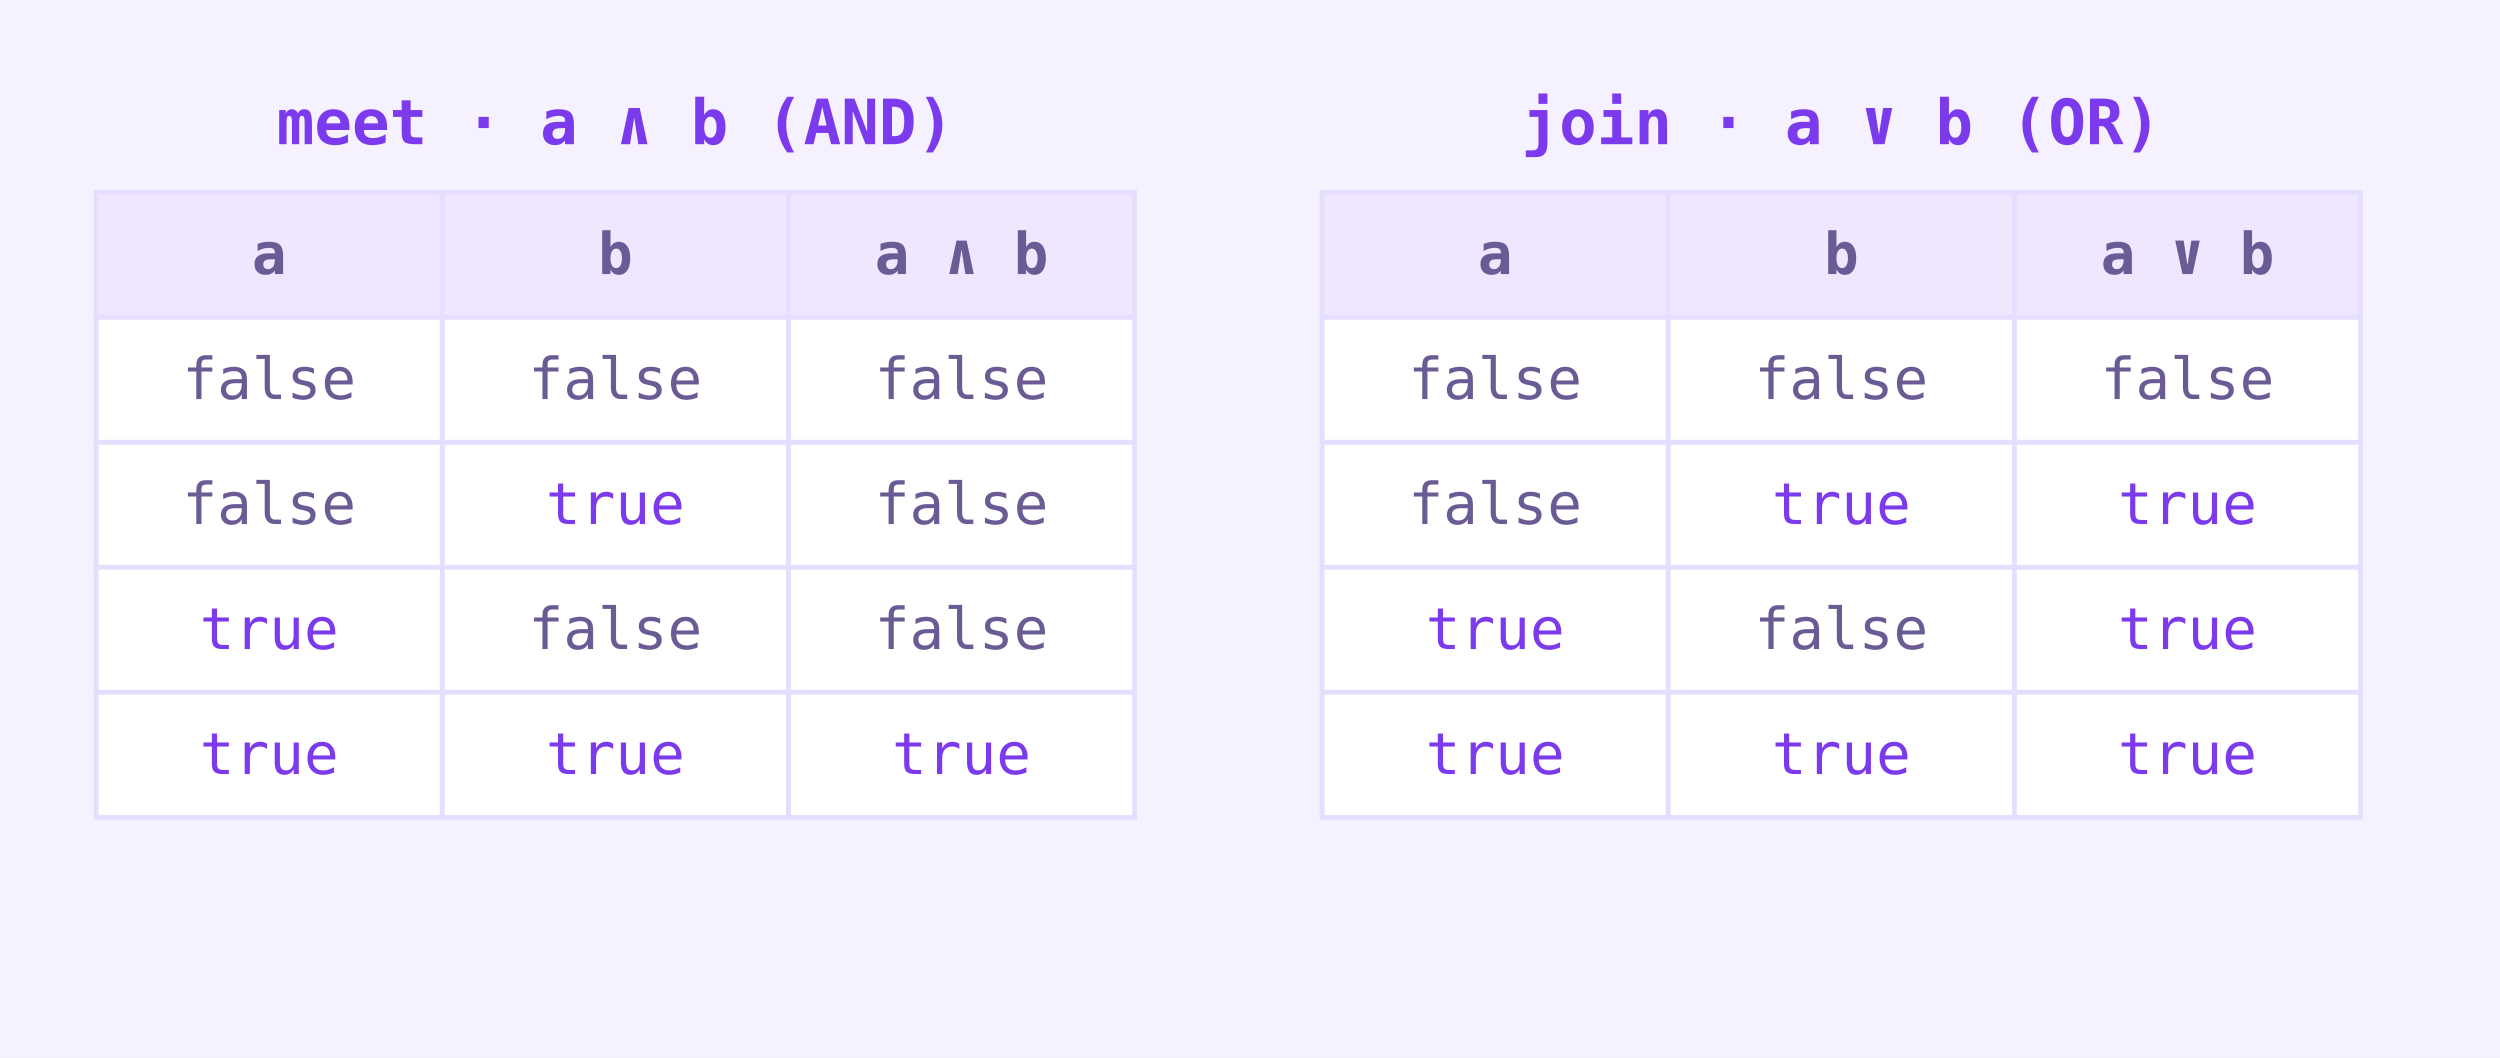
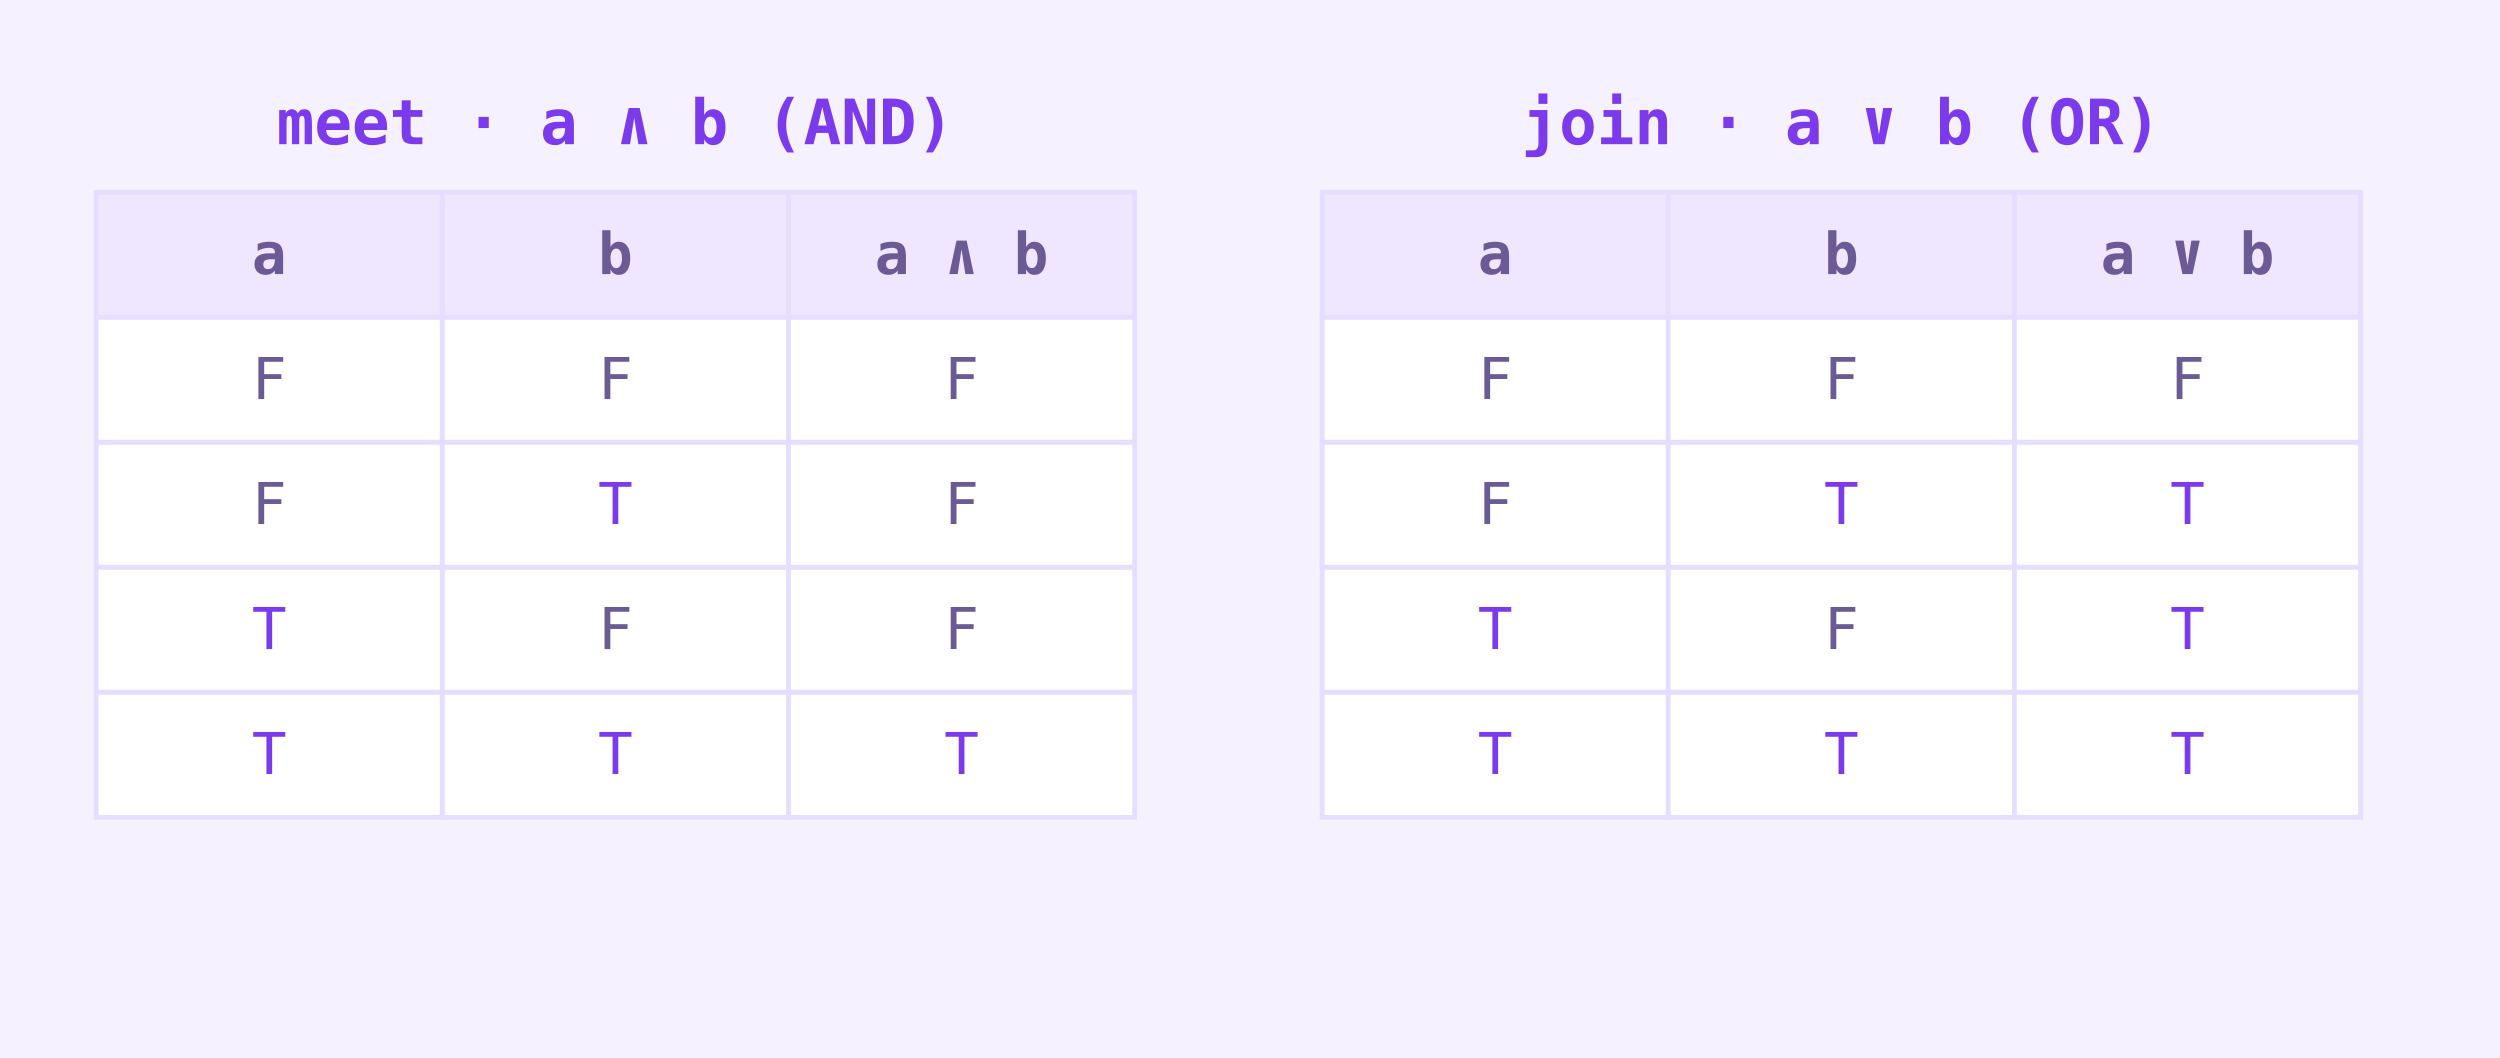
<svg xmlns="http://www.w3.org/2000/svg" viewBox="0 0 520 220" role="img" aria-label="AND and OR truth tables">
  <rect width="100%" height="100%" fill="#f5f1ff" />
  <text x="128.0" y="30" fill="#7c3aed" font-family="JetBrains Mono, monospace" font-size="13" text-anchor="middle" font-weight="600">meet  ·  a ∧ b  (AND)</text>
  <rect x="20" y="40" width="72" height="26" fill="#efe6ff" stroke="#e5deff" stroke-width="1" />
  <text x="56.0" y="57.0" fill="#6b5b95" font-family="JetBrains Mono, monospace" font-size="12" text-anchor="middle" font-weight="600">a</text>
  <rect x="92" y="40" width="72" height="26" fill="#efe6ff" stroke="#e5deff" stroke-width="1" />
  <text x="128.0" y="57.0" fill="#6b5b95" font-family="JetBrains Mono, monospace" font-size="12" text-anchor="middle" font-weight="600">b</text>
  <rect x="164" y="40" width="72" height="26" fill="#efe6ff" stroke="#e5deff" stroke-width="1" />
  <text x="200.0" y="57.0" fill="#6b5b95" font-family="JetBrains Mono, monospace" font-size="12" text-anchor="middle" font-weight="600">a ∧ b</text>
  <rect x="20" y="66" width="72" height="26" fill="#ffffff" stroke="#e5deff" stroke-width="1" />
-   <text x="56.0" y="83.0" fill="#6b5b95" font-family="JetBrains Mono, monospace" font-size="12" text-anchor="middle" font-weight="normal">false</text>
+   <text x="56.0" y="83.0" fill="#6b5b95" font-family="JetBrains Mono, monospace" font-size="12" text-anchor="middle" font-weight="normal">F</text>
  <rect x="92" y="66" width="72" height="26" fill="#ffffff" stroke="#e5deff" stroke-width="1" />
-   <text x="128.0" y="83.0" fill="#6b5b95" font-family="JetBrains Mono, monospace" font-size="12" text-anchor="middle" font-weight="normal">false</text>
+   <text x="128.0" y="83.0" fill="#6b5b95" font-family="JetBrains Mono, monospace" font-size="12" text-anchor="middle" font-weight="normal">F</text>
  <rect x="164" y="66" width="72" height="26" fill="#ffffff" stroke="#e5deff" stroke-width="1" />
-   <text x="200.0" y="83.0" fill="#6b5b95" font-family="JetBrains Mono, monospace" font-size="12" text-anchor="middle" font-weight="normal">false</text>
+   <text x="200.0" y="83.0" fill="#6b5b95" font-family="JetBrains Mono, monospace" font-size="12" text-anchor="middle" font-weight="normal">F</text>
  <rect x="20" y="92" width="72" height="26" fill="#ffffff" stroke="#e5deff" stroke-width="1" />
-   <text x="56.0" y="109.0" fill="#6b5b95" font-family="JetBrains Mono, monospace" font-size="12" text-anchor="middle" font-weight="normal">false</text>
+   <text x="56.0" y="109.0" fill="#6b5b95" font-family="JetBrains Mono, monospace" font-size="12" text-anchor="middle" font-weight="normal">F</text>
  <rect x="92" y="92" width="72" height="26" fill="#ffffff" stroke="#e5deff" stroke-width="1" />
-   <text x="128.0" y="109.0" fill="#7c3aed" font-family="JetBrains Mono, monospace" font-size="12" text-anchor="middle" font-weight="normal">true</text>
+   <text x="128.0" y="109.0" fill="#7c3aed" font-family="JetBrains Mono, monospace" font-size="12" text-anchor="middle" font-weight="normal">T</text>
  <rect x="164" y="92" width="72" height="26" fill="#ffffff" stroke="#e5deff" stroke-width="1" />
-   <text x="200.0" y="109.0" fill="#6b5b95" font-family="JetBrains Mono, monospace" font-size="12" text-anchor="middle" font-weight="normal">false</text>
+   <text x="200.0" y="109.0" fill="#6b5b95" font-family="JetBrains Mono, monospace" font-size="12" text-anchor="middle" font-weight="normal">F</text>
  <rect x="20" y="118" width="72" height="26" fill="#ffffff" stroke="#e5deff" stroke-width="1" />
-   <text x="56.0" y="135.0" fill="#7c3aed" font-family="JetBrains Mono, monospace" font-size="12" text-anchor="middle" font-weight="normal">true</text>
+   <text x="56.0" y="135.0" fill="#7c3aed" font-family="JetBrains Mono, monospace" font-size="12" text-anchor="middle" font-weight="normal">T</text>
  <rect x="92" y="118" width="72" height="26" fill="#ffffff" stroke="#e5deff" stroke-width="1" />
-   <text x="128.0" y="135.0" fill="#6b5b95" font-family="JetBrains Mono, monospace" font-size="12" text-anchor="middle" font-weight="normal">false</text>
+   <text x="128.0" y="135.0" fill="#6b5b95" font-family="JetBrains Mono, monospace" font-size="12" text-anchor="middle" font-weight="normal">F</text>
  <rect x="164" y="118" width="72" height="26" fill="#ffffff" stroke="#e5deff" stroke-width="1" />
-   <text x="200.0" y="135.0" fill="#6b5b95" font-family="JetBrains Mono, monospace" font-size="12" text-anchor="middle" font-weight="normal">false</text>
+   <text x="200.0" y="135.0" fill="#6b5b95" font-family="JetBrains Mono, monospace" font-size="12" text-anchor="middle" font-weight="normal">F</text>
  <rect x="20" y="144" width="72" height="26" fill="#ffffff" stroke="#e5deff" stroke-width="1" />
-   <text x="56.0" y="161.0" fill="#7c3aed" font-family="JetBrains Mono, monospace" font-size="12" text-anchor="middle" font-weight="normal">true</text>
+   <text x="56.0" y="161.0" fill="#7c3aed" font-family="JetBrains Mono, monospace" font-size="12" text-anchor="middle" font-weight="normal">T</text>
  <rect x="92" y="144" width="72" height="26" fill="#ffffff" stroke="#e5deff" stroke-width="1" />
-   <text x="128.0" y="161.0" fill="#7c3aed" font-family="JetBrains Mono, monospace" font-size="12" text-anchor="middle" font-weight="normal">true</text>
+   <text x="128.0" y="161.0" fill="#7c3aed" font-family="JetBrains Mono, monospace" font-size="12" text-anchor="middle" font-weight="normal">T</text>
  <rect x="164" y="144" width="72" height="26" fill="#ffffff" stroke="#e5deff" stroke-width="1" />
-   <text x="200.0" y="161.0" fill="#7c3aed" font-family="JetBrains Mono, monospace" font-size="12" text-anchor="middle" font-weight="normal">true</text>
+   <text x="200.0" y="161.0" fill="#7c3aed" font-family="JetBrains Mono, monospace" font-size="12" text-anchor="middle" font-weight="normal">T</text>
  <text x="383.0" y="30" fill="#7c3aed" font-family="JetBrains Mono, monospace" font-size="13" text-anchor="middle" font-weight="600">join  ·  a ∨ b  (OR)</text>
  <rect x="275" y="40" width="72" height="26" fill="#efe6ff" stroke="#e5deff" stroke-width="1" />
  <text x="311.0" y="57.0" fill="#6b5b95" font-family="JetBrains Mono, monospace" font-size="12" text-anchor="middle" font-weight="600">a</text>
  <rect x="347" y="40" width="72" height="26" fill="#efe6ff" stroke="#e5deff" stroke-width="1" />
  <text x="383.0" y="57.0" fill="#6b5b95" font-family="JetBrains Mono, monospace" font-size="12" text-anchor="middle" font-weight="600">b</text>
  <rect x="419" y="40" width="72" height="26" fill="#efe6ff" stroke="#e5deff" stroke-width="1" />
  <text x="455.0" y="57.0" fill="#6b5b95" font-family="JetBrains Mono, monospace" font-size="12" text-anchor="middle" font-weight="600">a ∨ b</text>
  <rect x="275" y="66" width="72" height="26" fill="#ffffff" stroke="#e5deff" stroke-width="1" />
-   <text x="311.0" y="83.0" fill="#6b5b95" font-family="JetBrains Mono, monospace" font-size="12" text-anchor="middle" font-weight="normal">false</text>
+   <text x="311.0" y="83.0" fill="#6b5b95" font-family="JetBrains Mono, monospace" font-size="12" text-anchor="middle" font-weight="normal">F</text>
  <rect x="347" y="66" width="72" height="26" fill="#ffffff" stroke="#e5deff" stroke-width="1" />
-   <text x="383.0" y="83.0" fill="#6b5b95" font-family="JetBrains Mono, monospace" font-size="12" text-anchor="middle" font-weight="normal">false</text>
+   <text x="383.0" y="83.0" fill="#6b5b95" font-family="JetBrains Mono, monospace" font-size="12" text-anchor="middle" font-weight="normal">F</text>
  <rect x="419" y="66" width="72" height="26" fill="#ffffff" stroke="#e5deff" stroke-width="1" />
-   <text x="455.0" y="83.0" fill="#6b5b95" font-family="JetBrains Mono, monospace" font-size="12" text-anchor="middle" font-weight="normal">false</text>
+   <text x="455.0" y="83.0" fill="#6b5b95" font-family="JetBrains Mono, monospace" font-size="12" text-anchor="middle" font-weight="normal">F</text>
  <rect x="275" y="92" width="72" height="26" fill="#ffffff" stroke="#e5deff" stroke-width="1" />
-   <text x="311.0" y="109.0" fill="#6b5b95" font-family="JetBrains Mono, monospace" font-size="12" text-anchor="middle" font-weight="normal">false</text>
+   <text x="311.0" y="109.0" fill="#6b5b95" font-family="JetBrains Mono, monospace" font-size="12" text-anchor="middle" font-weight="normal">F</text>
  <rect x="347" y="92" width="72" height="26" fill="#ffffff" stroke="#e5deff" stroke-width="1" />
-   <text x="383.0" y="109.0" fill="#7c3aed" font-family="JetBrains Mono, monospace" font-size="12" text-anchor="middle" font-weight="normal">true</text>
+   <text x="383.0" y="109.0" fill="#7c3aed" font-family="JetBrains Mono, monospace" font-size="12" text-anchor="middle" font-weight="normal">T</text>
  <rect x="419" y="92" width="72" height="26" fill="#ffffff" stroke="#e5deff" stroke-width="1" />
-   <text x="455.0" y="109.0" fill="#7c3aed" font-family="JetBrains Mono, monospace" font-size="12" text-anchor="middle" font-weight="normal">true</text>
+   <text x="455.0" y="109.0" fill="#7c3aed" font-family="JetBrains Mono, monospace" font-size="12" text-anchor="middle" font-weight="normal">T</text>
  <rect x="275" y="118" width="72" height="26" fill="#ffffff" stroke="#e5deff" stroke-width="1" />
-   <text x="311.0" y="135.0" fill="#7c3aed" font-family="JetBrains Mono, monospace" font-size="12" text-anchor="middle" font-weight="normal">true</text>
+   <text x="311.0" y="135.0" fill="#7c3aed" font-family="JetBrains Mono, monospace" font-size="12" text-anchor="middle" font-weight="normal">T</text>
  <rect x="347" y="118" width="72" height="26" fill="#ffffff" stroke="#e5deff" stroke-width="1" />
-   <text x="383.0" y="135.0" fill="#6b5b95" font-family="JetBrains Mono, monospace" font-size="12" text-anchor="middle" font-weight="normal">false</text>
+   <text x="383.0" y="135.0" fill="#6b5b95" font-family="JetBrains Mono, monospace" font-size="12" text-anchor="middle" font-weight="normal">F</text>
  <rect x="419" y="118" width="72" height="26" fill="#ffffff" stroke="#e5deff" stroke-width="1" />
-   <text x="455.0" y="135.0" fill="#7c3aed" font-family="JetBrains Mono, monospace" font-size="12" text-anchor="middle" font-weight="normal">true</text>
+   <text x="455.0" y="135.0" fill="#7c3aed" font-family="JetBrains Mono, monospace" font-size="12" text-anchor="middle" font-weight="normal">T</text>
  <rect x="275" y="144" width="72" height="26" fill="#ffffff" stroke="#e5deff" stroke-width="1" />
-   <text x="311.0" y="161.0" fill="#7c3aed" font-family="JetBrains Mono, monospace" font-size="12" text-anchor="middle" font-weight="normal">true</text>
+   <text x="311.0" y="161.0" fill="#7c3aed" font-family="JetBrains Mono, monospace" font-size="12" text-anchor="middle" font-weight="normal">T</text>
  <rect x="347" y="144" width="72" height="26" fill="#ffffff" stroke="#e5deff" stroke-width="1" />
-   <text x="383.0" y="161.0" fill="#7c3aed" font-family="JetBrains Mono, monospace" font-size="12" text-anchor="middle" font-weight="normal">true</text>
+   <text x="383.0" y="161.0" fill="#7c3aed" font-family="JetBrains Mono, monospace" font-size="12" text-anchor="middle" font-weight="normal">T</text>
  <rect x="419" y="144" width="72" height="26" fill="#ffffff" stroke="#e5deff" stroke-width="1" />
-   <text x="455.0" y="161.0" fill="#7c3aed" font-family="JetBrains Mono, monospace" font-size="12" text-anchor="middle" font-weight="normal">true</text>
+   <text x="455.0" y="161.0" fill="#7c3aed" font-family="JetBrains Mono, monospace" font-size="12" text-anchor="middle" font-weight="normal">T</text>
</svg>
